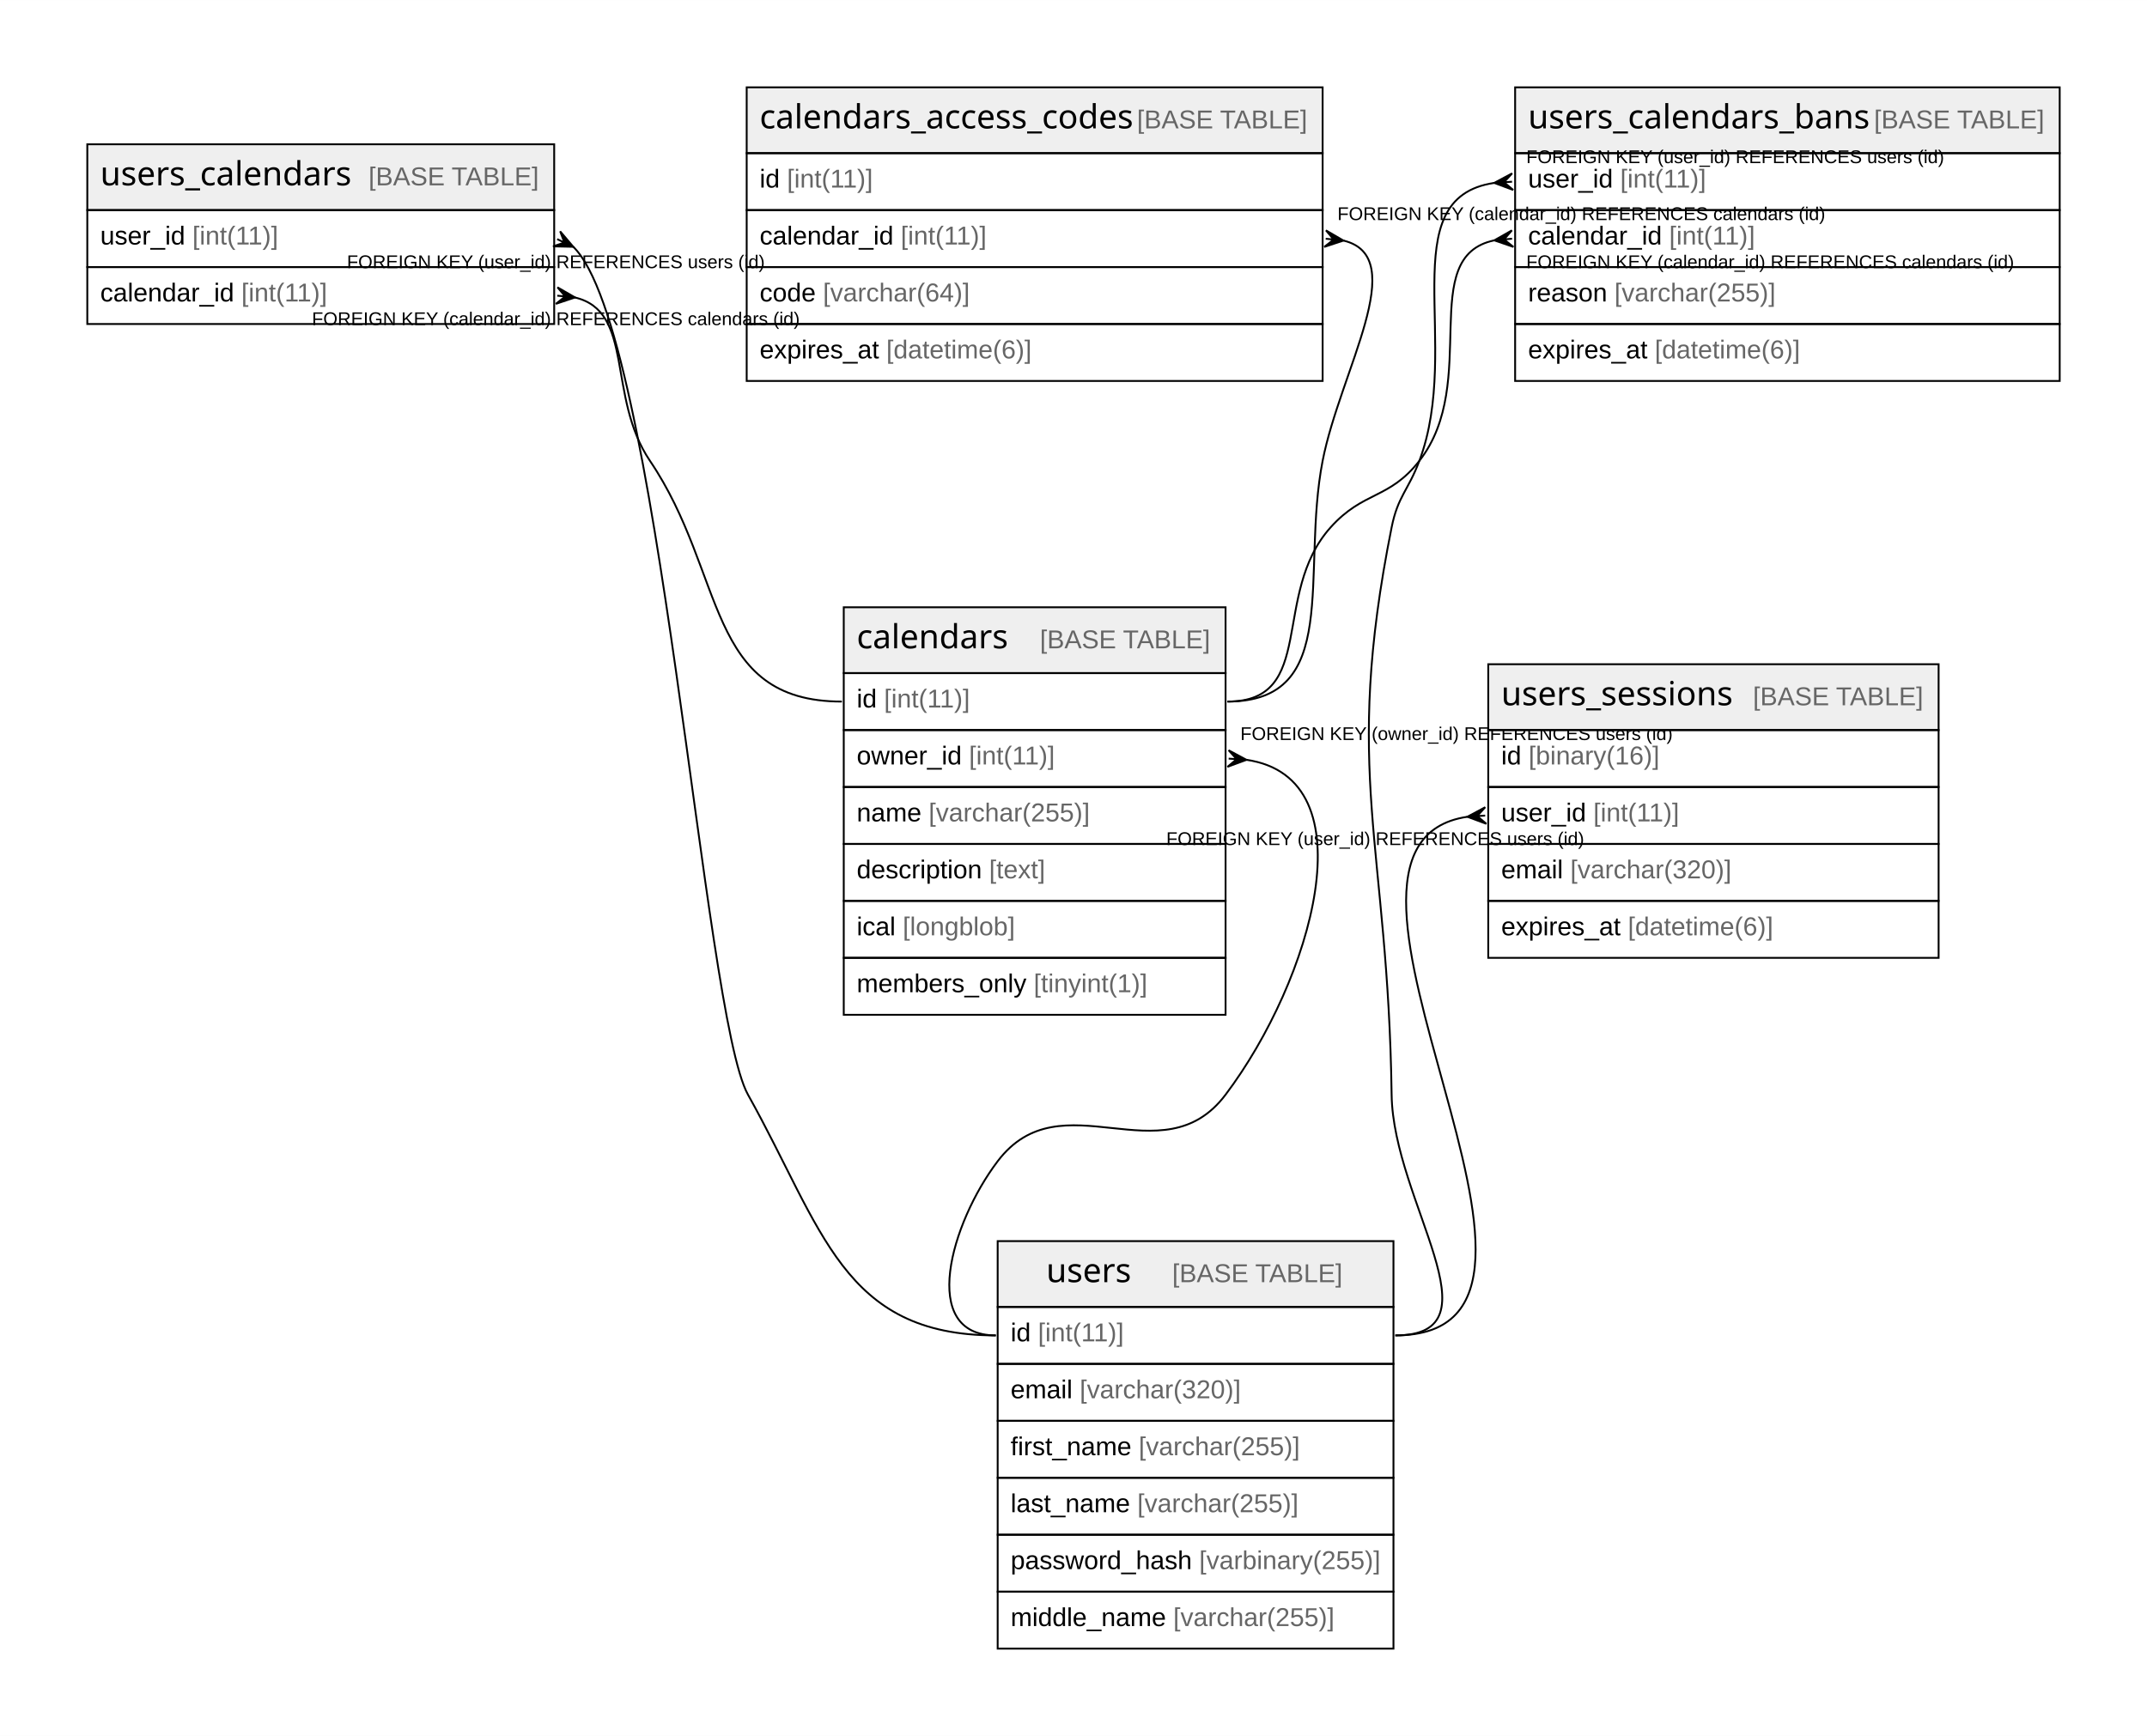
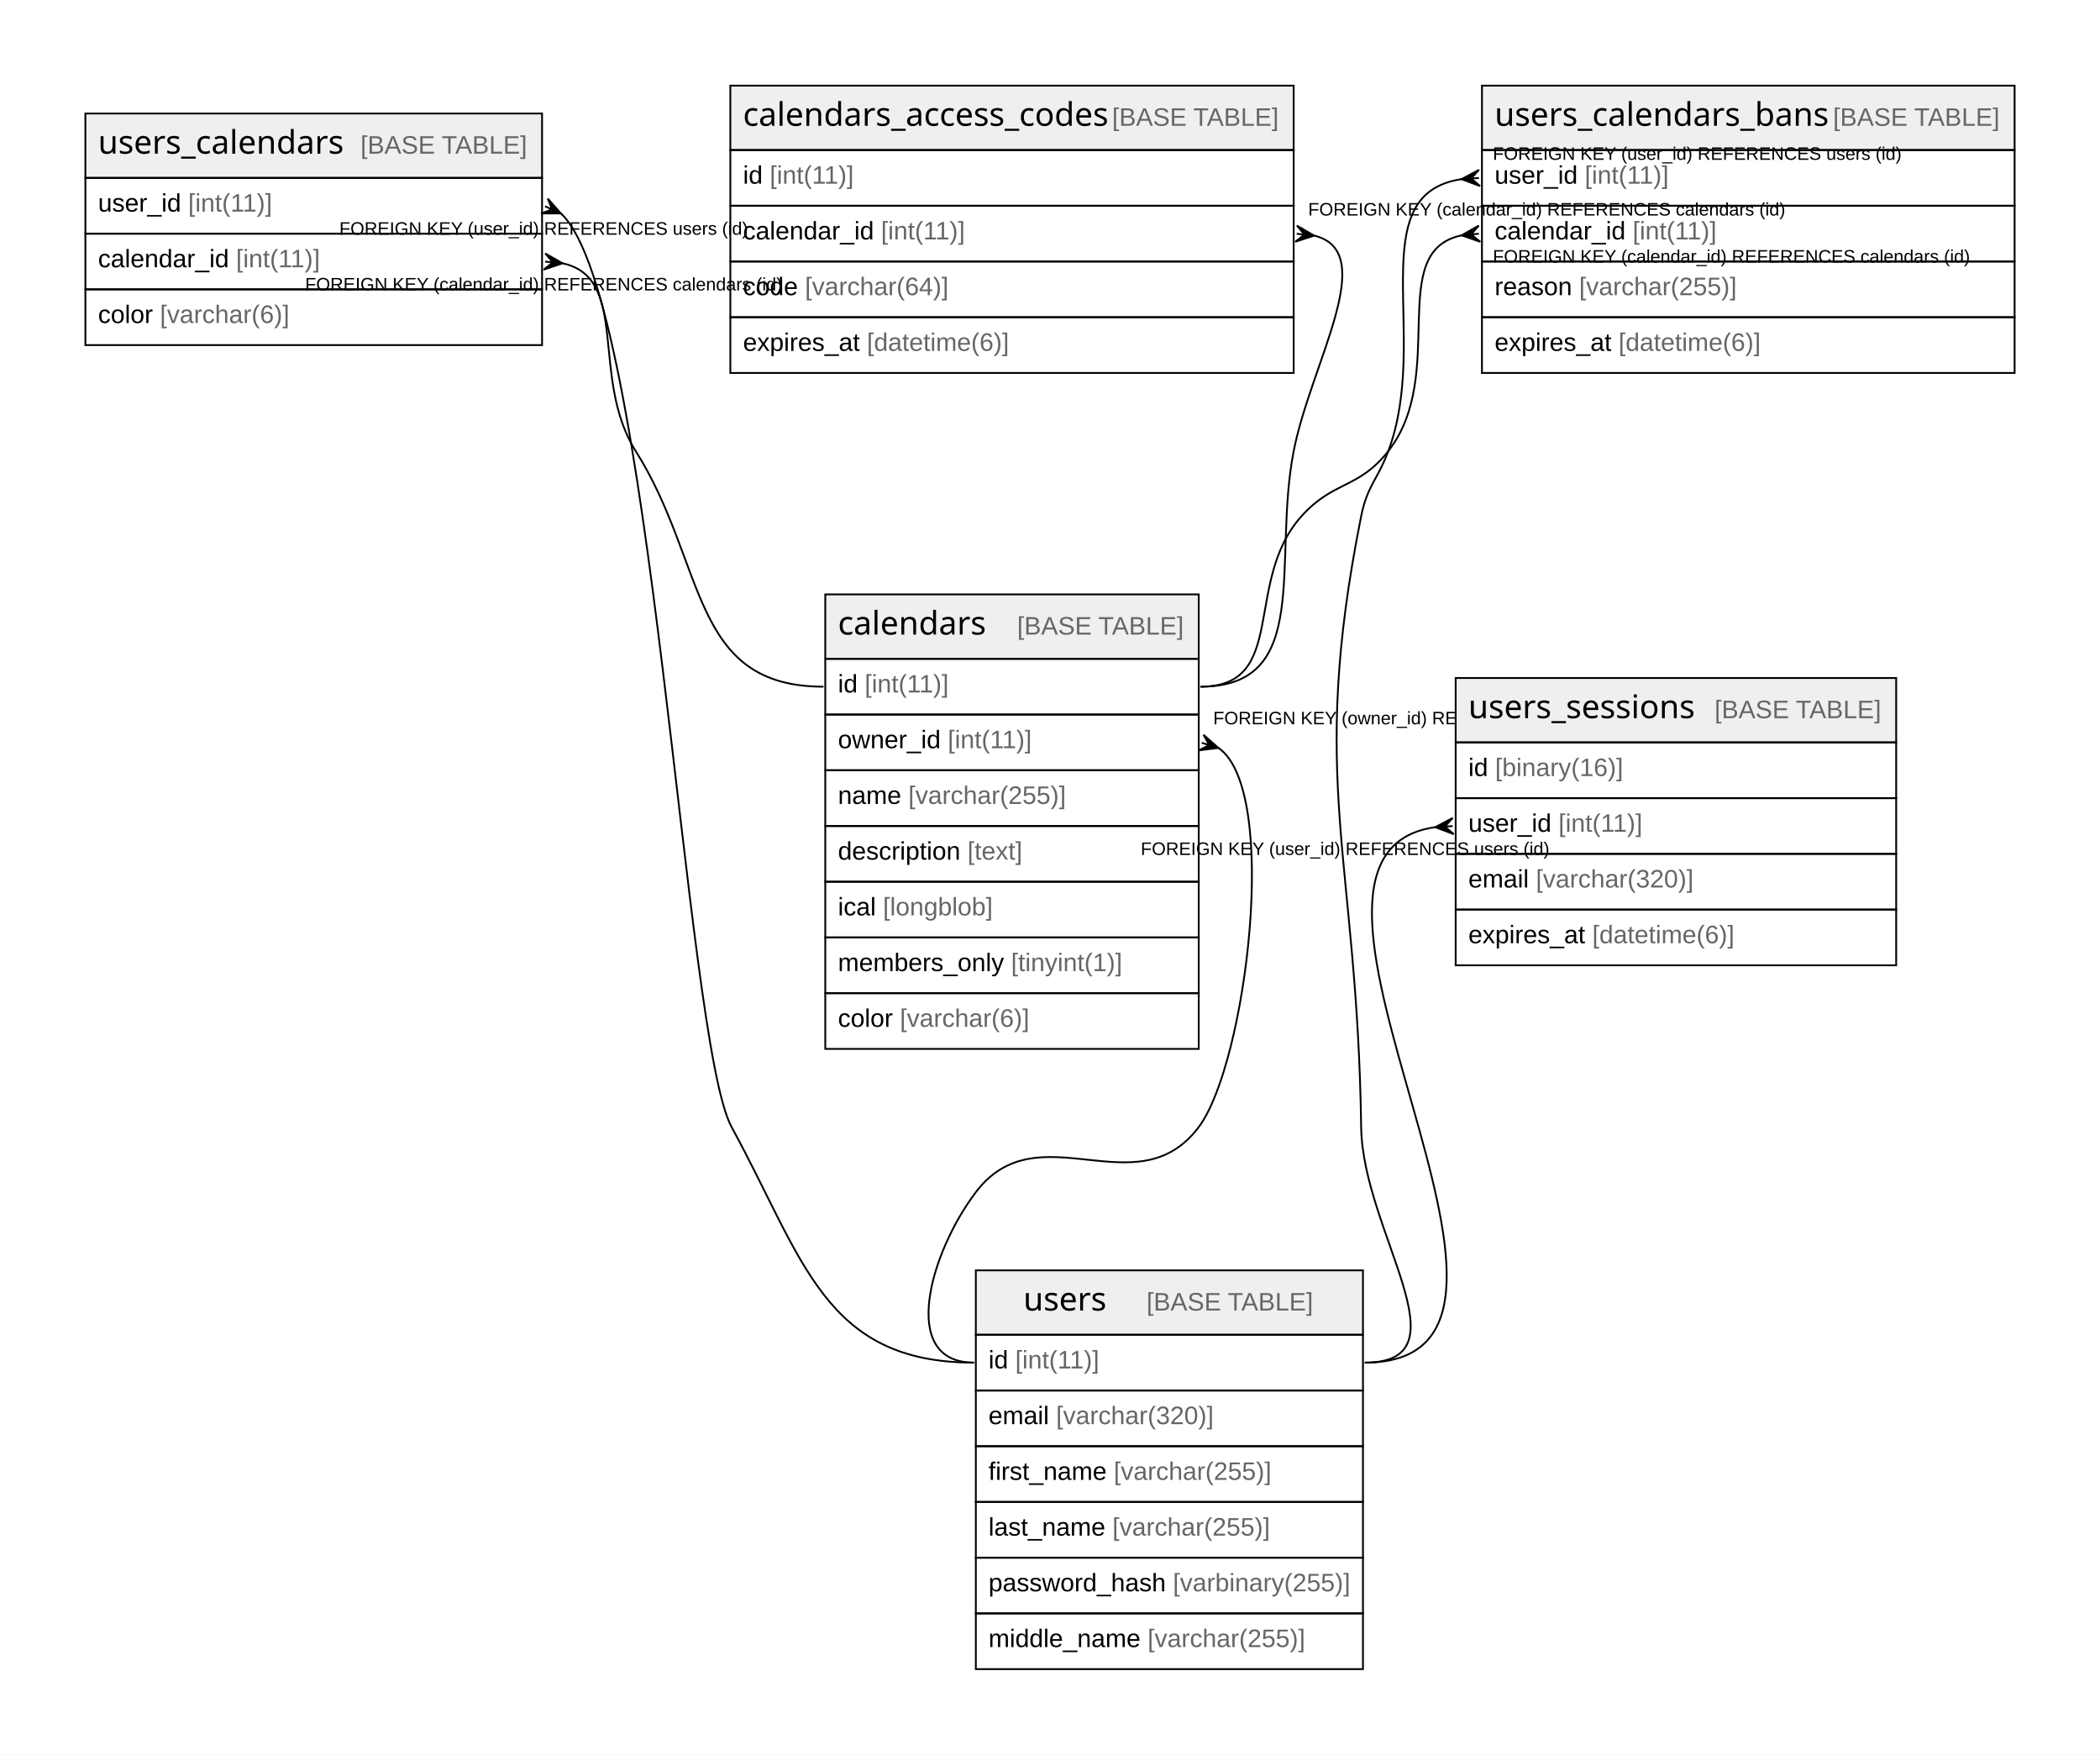
- <svg xmlns="http://www.w3.org/2000/svg" width="1161pt" height="939pt" viewBox="0.00 0.00 1160.84 938.80">
-   <g id="graph0" class="graph" transform="scale(1 1) rotate(0) translate(4 934.8)">
-     <polygon fill="white" stroke="none" points="-4,4 -4,-934.8 1156.84,-934.8 1156.84,4 -4,4" />
+ <svg xmlns="http://www.w3.org/2000/svg" width="1161pt" height="970pt" viewBox="0.00 0.00 1160.84 969.60">
+   <g id="graph0" class="graph" transform="scale(1 1) rotate(0) translate(4 965.6)">
+     <polygon fill="white" stroke="none" points="-4,4 -4,-965.6 1156.84,-965.6 1156.84,4 -4,4" />
    <g id="node1" class="node">
-       <polygon fill="#efefef" stroke="none" points="43.2,-821.2 43.2,-856.8 295.64,-856.8 295.64,-821.2 43.2,-821.2" />
-       <polygon fill="none" stroke="black" points="43.2,-821.2 43.2,-856.8 295.64,-856.8 295.64,-821.2 43.2,-821.2" />
-       <text text-anchor="start" x="50.2" y="-834.6" font-family="Arial Bold" font-size="18.00">users_calendars</text>
-       <text text-anchor="start" x="164.15" y="-834.6" font-family="Arial" font-size="14.00">    </text>
-       <text text-anchor="start" x="195.27" y="-834.6" font-family="Arial" font-size="14.00" fill="#666666">[BASE TABLE]</text>
-       <polygon fill="none" stroke="black" points="43.2,-790.4 43.2,-821.2 295.64,-821.2 295.64,-790.4 43.2,-790.4" />
-       <text text-anchor="start" x="50.2" y="-802.6" font-family="Arial" font-size="14.00">user_id </text>
-       <text text-anchor="start" x="100.01" y="-802.6" font-family="Arial" font-size="14.00" fill="#666666">[int(11)]</text>
-       <polygon fill="none" stroke="black" points="43.2,-759.6 43.2,-790.4 295.64,-790.4 295.64,-759.6 43.2,-759.6" />
-       <text text-anchor="start" x="50.2" y="-771.8" font-family="Arial" font-size="14.00">calendar_id </text>
-       <text text-anchor="start" x="126.48" y="-771.8" font-family="Arial" font-size="14.00" fill="#666666">[int(11)]</text>
+       <polygon fill="#efefef" stroke="none" points="43.2,-867.4 43.2,-903 295.64,-903 295.64,-867.4 43.2,-867.4" />
+       <polygon fill="none" stroke="black" points="43.2,-867.4 43.2,-903 295.64,-903 295.64,-867.4 43.2,-867.4" />
+       <text text-anchor="start" x="50.2" y="-880.8" font-family="Arial Bold" font-size="18.00">users_calendars</text>
+       <text text-anchor="start" x="164.15" y="-880.8" font-family="Arial" font-size="14.00">    </text>
+       <text text-anchor="start" x="195.27" y="-880.8" font-family="Arial" font-size="14.00" fill="#666666">[BASE TABLE]</text>
+       <polygon fill="none" stroke="black" points="43.2,-836.6 43.2,-867.4 295.64,-867.4 295.64,-836.6 43.2,-836.6" />
+       <text text-anchor="start" x="50.2" y="-848.8" font-family="Arial" font-size="14.00">user_id </text>
+       <text text-anchor="start" x="100.01" y="-848.8" font-family="Arial" font-size="14.00" fill="#666666">[int(11)]</text>
+       <polygon fill="none" stroke="black" points="43.2,-805.8 43.2,-836.6 295.64,-836.6 295.64,-805.8 43.2,-805.8" />
+       <text text-anchor="start" x="50.2" y="-818" font-family="Arial" font-size="14.00">calendar_id </text>
+       <text text-anchor="start" x="126.48" y="-818" font-family="Arial" font-size="14.00" fill="#666666">[int(11)]</text>
+       <polygon fill="none" stroke="black" points="43.2,-775 43.2,-805.8 295.64,-805.8 295.64,-775 43.2,-775" />
+       <text text-anchor="start" x="50.2" y="-787.2" font-family="Arial" font-size="14.00">color </text>
+       <text text-anchor="start" x="84.43" y="-787.2" font-family="Arial" font-size="14.00" fill="#666666">[varchar(6)]</text>
    </g>
    <g id="node3" class="node">
      <polygon fill="#efefef" stroke="none" points="535.42,-228 535.42,-263.6 749.42,-263.6 749.42,-228 535.42,-228" />
      <polygon fill="none" stroke="black" points="535.42,-228 535.42,-263.6 749.42,-263.6 749.42,-228 535.42,-228" />
      <text text-anchor="start" x="561.68" y="-241.4" font-family="Arial Bold" font-size="18.00">users</text>
      <text text-anchor="start" x="598.67" y="-241.4" font-family="Arial" font-size="14.00">    </text>
      <text text-anchor="start" x="629.79" y="-241.4" font-family="Arial" font-size="14.00" fill="#666666">[BASE TABLE]</text>
      <polygon fill="none" stroke="black" points="535.42,-197.2 535.42,-228 749.42,-228 749.42,-197.2 535.42,-197.2" />
      <text text-anchor="start" x="542.42" y="-209.4" font-family="Arial" font-size="14.00">id </text>
      <text text-anchor="start" x="557.21" y="-209.4" font-family="Arial" font-size="14.00" fill="#666666">[int(11)]</text>
      <polygon fill="none" stroke="black" points="535.42,-166.4 535.42,-197.2 749.42,-197.2 749.42,-166.4 535.42,-166.4" />
      <text text-anchor="start" x="542.42" y="-178.6" font-family="Arial" font-size="14.00">email </text>
      <text text-anchor="start" x="579.77" y="-178.6" font-family="Arial" font-size="14.00" fill="#666666">[varchar(320)]</text>
      <polygon fill="none" stroke="black" points="535.42,-135.6 535.42,-166.4 749.42,-166.4 749.42,-135.6 535.42,-135.6" />
      <text text-anchor="start" x="542.42" y="-147.8" font-family="Arial" font-size="14.00">first_name </text>
      <text text-anchor="start" x="611.67" y="-147.8" font-family="Arial" font-size="14.00" fill="#666666">[varchar(255)]</text>
      <polygon fill="none" stroke="black" points="535.42,-104.8 535.42,-135.6 749.42,-135.6 749.42,-104.8 535.42,-104.8" />
      <text text-anchor="start" x="542.42" y="-117" font-family="Arial" font-size="14.00">last_name </text>
      <text text-anchor="start" x="610.91" y="-117" font-family="Arial" font-size="14.00" fill="#666666">[varchar(255)]</text>
      <polygon fill="none" stroke="black" points="535.42,-74 535.42,-104.8 749.42,-104.8 749.42,-74 535.42,-74" />
      <text text-anchor="start" x="542.42" y="-86.2" font-family="Arial" font-size="14.00">password_hash </text>
      <text text-anchor="start" x="644.37" y="-86.2" font-family="Arial" font-size="14.00" fill="#666666">[varbinary(255)]</text>
      <polygon fill="none" stroke="black" points="535.42,-43.2 535.42,-74 749.42,-74 749.42,-43.2 535.42,-43.2" />
      <text text-anchor="start" x="542.42" y="-55.4" font-family="Arial" font-size="14.00">middle_name </text>
      <text text-anchor="start" x="630.36" y="-55.4" font-family="Arial" font-size="14.00" fill="#666666">[varchar(255)]</text>
    </g>
    <g id="edge2" class="edge">
-       <path fill="none" stroke="black" d="M305.92,-801.39C352.43,-756.66 376.23,-386.02 400.42,-342.8 440.97,-270.33 451.38,-212.6 534.42,-212.6" />
-       <polygon fill="black" stroke="black" points="305.97,-801.36 295.01,-801.59 301.16,-803.65 297.24,-805.51 297.24,-805.51 297.24,-805.51 301.16,-803.65 298.87,-809.72 305.97,-801.36" />
-       <text text-anchor="start" x="183.56" y="-789.8" font-family="Arial" font-size="10.00">FOREIGN KEY (user_id) REFERENCES users (id)</text>
+       <path fill="none" stroke="black" d="M306.08,-847.74C356.49,-801.36 374.28,-390.59 400.42,-342.8 440.26,-269.94 451.38,-212.6 534.42,-212.6" />
+       <polygon fill="black" stroke="black" points="306.06,-847.75 295.1,-847.76 301.2,-849.95 297.25,-851.73 297.25,-851.73 297.25,-851.73 301.2,-849.95 298.79,-855.97 306.06,-847.75" />
+       <text text-anchor="start" x="183.56" y="-836" font-family="Arial" font-size="10.00">FOREIGN KEY (user_id) REFERENCES users (id)</text>
    </g>
    <g id="node5" class="node">
-       <polygon fill="#efefef" stroke="none" points="452.2,-570.8 452.2,-606.4 658.64,-606.4 658.64,-570.8 452.2,-570.8" />
-       <polygon fill="none" stroke="black" points="452.2,-570.8 452.2,-606.4 658.64,-606.4 658.64,-570.8 452.2,-570.8" />
-       <text text-anchor="start" x="459.2" y="-584.2" font-family="Arial Bold" font-size="18.00">calendars</text>
-       <text text-anchor="start" x="527.15" y="-584.2" font-family="Arial" font-size="14.00">    </text>
-       <text text-anchor="start" x="558.27" y="-584.2" font-family="Arial" font-size="14.00" fill="#666666">[BASE TABLE]</text>
+       <polygon fill="#efefef" stroke="none" points="452.2,-601.6 452.2,-637.2 658.64,-637.2 658.64,-601.6 452.2,-601.6" />
+       <polygon fill="none" stroke="black" points="452.2,-601.6 452.2,-637.2 658.64,-637.2 658.64,-601.6 452.2,-601.6" />
+       <text text-anchor="start" x="459.2" y="-615" font-family="Arial Bold" font-size="18.00">calendars</text>
+       <text text-anchor="start" x="527.15" y="-615" font-family="Arial" font-size="14.00">    </text>
+       <text text-anchor="start" x="558.27" y="-615" font-family="Arial" font-size="14.00" fill="#666666">[BASE TABLE]</text>
+       <polygon fill="none" stroke="black" points="452.2,-570.8 452.2,-601.6 658.64,-601.6 658.64,-570.8 452.2,-570.8" />
+       <text text-anchor="start" x="459.2" y="-583" font-family="Arial" font-size="14.00">id </text>
+       <text text-anchor="start" x="473.98" y="-583" font-family="Arial" font-size="14.00" fill="#666666">[int(11)]</text>
      <polygon fill="none" stroke="black" points="452.2,-540 452.2,-570.8 658.64,-570.8 658.64,-540 452.2,-540" />
-       <text text-anchor="start" x="459.2" y="-552.2" font-family="Arial" font-size="14.00">id </text>
-       <text text-anchor="start" x="473.98" y="-552.2" font-family="Arial" font-size="14.00" fill="#666666">[int(11)]</text>
+       <text text-anchor="start" x="459.2" y="-552.2" font-family="Arial" font-size="14.00">owner_id </text>
+       <text text-anchor="start" x="519.9" y="-552.2" font-family="Arial" font-size="14.00" fill="#666666">[int(11)]</text>
      <polygon fill="none" stroke="black" points="452.2,-509.2 452.2,-540 658.64,-540 658.64,-509.2 452.2,-509.2" />
-       <text text-anchor="start" x="459.2" y="-521.4" font-family="Arial" font-size="14.00">owner_id </text>
-       <text text-anchor="start" x="519.9" y="-521.4" font-family="Arial" font-size="14.00" fill="#666666">[int(11)]</text>
+       <text text-anchor="start" x="459.2" y="-521.4" font-family="Arial" font-size="14.00">name </text>
+       <text text-anchor="start" x="498.11" y="-521.4" font-family="Arial" font-size="14.00" fill="#666666">[varchar(255)]</text>
      <polygon fill="none" stroke="black" points="452.2,-478.4 452.2,-509.2 658.64,-509.2 658.64,-478.4 452.2,-478.4" />
-       <text text-anchor="start" x="459.2" y="-490.6" font-family="Arial" font-size="14.00">name </text>
-       <text text-anchor="start" x="498.11" y="-490.6" font-family="Arial" font-size="14.00" fill="#666666">[varchar(255)]</text>
+       <text text-anchor="start" x="459.2" y="-490.6" font-family="Arial" font-size="14.00">description </text>
+       <text text-anchor="start" x="530.79" y="-490.6" font-family="Arial" font-size="14.00" fill="#666666">[text]</text>
      <polygon fill="none" stroke="black" points="452.2,-447.6 452.2,-478.4 658.64,-478.4 658.64,-447.6 452.2,-447.6" />
-       <text text-anchor="start" x="459.2" y="-459.8" font-family="Arial" font-size="14.00">description </text>
-       <text text-anchor="start" x="530.79" y="-459.8" font-family="Arial" font-size="14.00" fill="#666666">[text]</text>
+       <text text-anchor="start" x="459.2" y="-459.8" font-family="Arial" font-size="14.00">ical </text>
+       <text text-anchor="start" x="484.09" y="-459.8" font-family="Arial" font-size="14.00" fill="#666666">[longblob]</text>
      <polygon fill="none" stroke="black" points="452.2,-416.8 452.2,-447.6 658.64,-447.6 658.64,-416.8 452.2,-416.8" />
-       <text text-anchor="start" x="459.2" y="-429" font-family="Arial" font-size="14.00">ical </text>
-       <text text-anchor="start" x="484.09" y="-429" font-family="Arial" font-size="14.00" fill="#666666">[longblob]</text>
+       <text text-anchor="start" x="459.2" y="-429" font-family="Arial" font-size="14.00">members_only </text>
+       <text text-anchor="start" x="554.9" y="-429" font-family="Arial" font-size="14.00" fill="#666666">[tinyint(1)]</text>
      <polygon fill="none" stroke="black" points="452.2,-386 452.2,-416.8 658.64,-416.8 658.64,-386 452.2,-386" />
-       <text text-anchor="start" x="459.2" y="-398.2" font-family="Arial" font-size="14.00">members_only </text>
-       <text text-anchor="start" x="554.9" y="-398.2" font-family="Arial" font-size="14.00" fill="#666666">[tinyint(1)]</text>
+       <text text-anchor="start" x="459.2" y="-398.2" font-family="Arial" font-size="14.00">color </text>
+       <text text-anchor="start" x="493.43" y="-398.2" font-family="Arial" font-size="14.00" fill="#666666">[varchar(6)]</text>
    </g>
    <g id="edge1" class="edge">
-       <path fill="none" stroke="black" d="M306.61,-774C339.28,-766.63 323.92,-720.34 347.42,-685.6 388.88,-624.31 377.2,-555.4 451.2,-555.4" />
-       <polygon fill="black" stroke="black" points="306.92,-773.96 296.52,-770.49 301.61,-774.5 297.31,-774.93 297.31,-774.93 297.31,-774.93 301.61,-774.5 297.42,-779.44 306.92,-773.96" />
-       <text text-anchor="start" x="164.65" y="-759" font-family="Arial" font-size="10.00">FOREIGN KEY (calendar_id) REFERENCES calendars (id)</text>
+       <path fill="none" stroke="black" d="M306.89,-820.22C344.47,-812.24 321.88,-756.94 347.42,-716.4 386.86,-653.79 377.2,-586.2 451.2,-586.2" />
+       <polygon fill="black" stroke="black" points="306.93,-820.22 296.55,-816.69 301.62,-820.73 297.31,-821.14 297.31,-821.14 297.31,-821.14 301.62,-820.73 297.4,-825.65 306.93,-820.22" />
+       <text text-anchor="start" x="164.65" y="-805.2" font-family="Arial" font-size="10.00">FOREIGN KEY (calendar_id) REFERENCES calendars (id)</text>
    </g>
    <g id="node2" class="node">
-       <polygon fill="#efefef" stroke="none" points="399.72,-852 399.72,-887.6 711.12,-887.6 711.12,-852 399.72,-852" />
-       <polygon fill="none" stroke="black" points="399.72,-852 399.72,-887.6 711.12,-887.6 711.12,-852 399.72,-852" />
-       <text text-anchor="start" x="406.72" y="-865.4" font-family="Arial Bold" font-size="18.00">calendars_access_codes</text>
-       <text text-anchor="start" x="579.63" y="-865.4" font-family="Arial" font-size="14.00">    </text>
-       <text text-anchor="start" x="610.75" y="-865.4" font-family="Arial" font-size="14.00" fill="#666666">[BASE TABLE]</text>
+       <polygon fill="#efefef" stroke="none" points="399.72,-882.8 399.72,-918.4 711.12,-918.4 711.12,-882.8 399.72,-882.8" />
+       <polygon fill="none" stroke="black" points="399.72,-882.8 399.72,-918.4 711.12,-918.4 711.12,-882.8 399.72,-882.8" />
+       <text text-anchor="start" x="406.72" y="-896.2" font-family="Arial Bold" font-size="18.00">calendars_access_codes</text>
+       <text text-anchor="start" x="579.63" y="-896.2" font-family="Arial" font-size="14.00">    </text>
+       <text text-anchor="start" x="610.75" y="-896.2" font-family="Arial" font-size="14.00" fill="#666666">[BASE TABLE]</text>
+       <polygon fill="none" stroke="black" points="399.72,-852 399.72,-882.8 711.12,-882.8 711.12,-852 399.72,-852" />
+       <text text-anchor="start" x="406.72" y="-864.2" font-family="Arial" font-size="14.00">id </text>
+       <text text-anchor="start" x="421.51" y="-864.2" font-family="Arial" font-size="14.00" fill="#666666">[int(11)]</text>
      <polygon fill="none" stroke="black" points="399.72,-821.2 399.72,-852 711.12,-852 711.12,-821.2 399.72,-821.2" />
-       <text text-anchor="start" x="406.72" y="-833.4" font-family="Arial" font-size="14.00">id </text>
-       <text text-anchor="start" x="421.51" y="-833.4" font-family="Arial" font-size="14.00" fill="#666666">[int(11)]</text>
+       <text text-anchor="start" x="406.72" y="-833.4" font-family="Arial" font-size="14.00">calendar_id </text>
+       <text text-anchor="start" x="483" y="-833.4" font-family="Arial" font-size="14.00" fill="#666666">[int(11)]</text>
      <polygon fill="none" stroke="black" points="399.72,-790.4 399.72,-821.2 711.12,-821.2 711.12,-790.4 399.72,-790.4" />
-       <text text-anchor="start" x="406.72" y="-802.6" font-family="Arial" font-size="14.00">calendar_id </text>
-       <text text-anchor="start" x="483" y="-802.6" font-family="Arial" font-size="14.00" fill="#666666">[int(11)]</text>
+       <text text-anchor="start" x="406.72" y="-802.6" font-family="Arial" font-size="14.00">code </text>
+       <text text-anchor="start" x="440.97" y="-802.6" font-family="Arial" font-size="14.00" fill="#666666">[varchar(64)]</text>
      <polygon fill="none" stroke="black" points="399.72,-759.6 399.72,-790.4 711.12,-790.4 711.12,-759.6 399.72,-759.6" />
-       <text text-anchor="start" x="406.72" y="-771.8" font-family="Arial" font-size="14.00">code </text>
-       <text text-anchor="start" x="440.97" y="-771.8" font-family="Arial" font-size="14.00" fill="#666666">[varchar(64)]</text>
-       <polygon fill="none" stroke="black" points="399.72,-728.8 399.72,-759.6 711.12,-759.6 711.12,-728.8 399.72,-728.8" />
-       <text text-anchor="start" x="406.72" y="-741" font-family="Arial" font-size="14.00">expires_at </text>
-       <text text-anchor="start" x="475.2" y="-741" font-family="Arial" font-size="14.00" fill="#666666">[datetime(6)]</text>
+       <text text-anchor="start" x="406.72" y="-771.8" font-family="Arial" font-size="14.00">expires_at </text>
+       <text text-anchor="start" x="475.2" y="-771.8" font-family="Arial" font-size="14.00" fill="#666666">[datetime(6)]</text>
    </g>
    <g id="edge3" class="edge">
-       <path fill="none" stroke="black" d="M722.45,-804.71C759.17,-795.83 720.58,-734.15 711.12,-685.6 699.22,-624.52 721.87,-555.4 659.64,-555.4" />
-       <polygon fill="black" stroke="black" points="722.4,-804.72 711.98,-801.29 717.09,-805.28 712.78,-805.73 712.78,-805.73 712.78,-805.73 717.09,-805.28 712.92,-810.24 722.4,-804.72" />
-       <text text-anchor="start" x="719.12" y="-815.8" font-family="Arial" font-size="10.00">FOREIGN KEY (calendar_id) REFERENCES calendars (id)</text>
+       <path fill="none" stroke="black" d="M722.45,-835.51C759.17,-826.63 720.58,-764.95 711.12,-716.4 699.22,-655.32 721.87,-586.2 659.64,-586.2" />
+       <polygon fill="black" stroke="black" points="722.4,-835.52 711.98,-832.09 717.09,-836.08 712.78,-836.53 712.78,-836.53 712.78,-836.53 717.09,-836.08 712.92,-841.04 722.4,-835.52" />
+       <text text-anchor="start" x="719.12" y="-846.6" font-family="Arial" font-size="10.00">FOREIGN KEY (calendar_id) REFERENCES calendars (id)</text>
    </g>
    <g id="node4" class="node">
-       <polygon fill="#efefef" stroke="none" points="815.2,-852 815.2,-887.6 1109.64,-887.6 1109.64,-852 815.2,-852" />
-       <polygon fill="none" stroke="black" points="815.2,-852 815.2,-887.6 1109.64,-887.6 1109.64,-852 815.2,-852" />
-       <text text-anchor="start" x="822.2" y="-865.4" font-family="Arial Bold" font-size="18.00">users_calendars_bans</text>
-       <text text-anchor="start" x="978.15" y="-865.4" font-family="Arial" font-size="14.00">    </text>
-       <text text-anchor="start" x="1009.26" y="-865.4" font-family="Arial" font-size="14.00" fill="#666666">[BASE TABLE]</text>
+       <polygon fill="#efefef" stroke="none" points="815.2,-882.8 815.2,-918.4 1109.64,-918.4 1109.64,-882.8 815.2,-882.8" />
+       <polygon fill="none" stroke="black" points="815.2,-882.8 815.2,-918.4 1109.64,-918.4 1109.64,-882.8 815.2,-882.8" />
+       <text text-anchor="start" x="822.2" y="-896.2" font-family="Arial Bold" font-size="18.00">users_calendars_bans</text>
+       <text text-anchor="start" x="978.15" y="-896.2" font-family="Arial" font-size="14.00">    </text>
+       <text text-anchor="start" x="1009.26" y="-896.2" font-family="Arial" font-size="14.00" fill="#666666">[BASE TABLE]</text>
+       <polygon fill="none" stroke="black" points="815.2,-852 815.2,-882.8 1109.64,-882.8 1109.64,-852 815.2,-852" />
+       <text text-anchor="start" x="822.2" y="-864.2" font-family="Arial" font-size="14.00">user_id </text>
+       <text text-anchor="start" x="872.01" y="-864.2" font-family="Arial" font-size="14.00" fill="#666666">[int(11)]</text>
      <polygon fill="none" stroke="black" points="815.2,-821.2 815.2,-852 1109.64,-852 1109.64,-821.2 815.2,-821.2" />
-       <text text-anchor="start" x="822.2" y="-833.4" font-family="Arial" font-size="14.00">user_id </text>
-       <text text-anchor="start" x="872.01" y="-833.4" font-family="Arial" font-size="14.00" fill="#666666">[int(11)]</text>
+       <text text-anchor="start" x="822.2" y="-833.4" font-family="Arial" font-size="14.00">calendar_id </text>
+       <text text-anchor="start" x="898.48" y="-833.4" font-family="Arial" font-size="14.00" fill="#666666">[int(11)]</text>
      <polygon fill="none" stroke="black" points="815.2,-790.4 815.2,-821.2 1109.64,-821.2 1109.64,-790.4 815.2,-790.4" />
-       <text text-anchor="start" x="822.2" y="-802.6" font-family="Arial" font-size="14.00">calendar_id </text>
-       <text text-anchor="start" x="898.48" y="-802.6" font-family="Arial" font-size="14.00" fill="#666666">[int(11)]</text>
+       <text text-anchor="start" x="822.2" y="-802.6" font-family="Arial" font-size="14.00">reason </text>
+       <text text-anchor="start" x="868.9" y="-802.6" font-family="Arial" font-size="14.00" fill="#666666">[varchar(255)]</text>
      <polygon fill="none" stroke="black" points="815.2,-759.6 815.2,-790.4 1109.64,-790.4 1109.64,-759.6 815.2,-759.6" />
-       <text text-anchor="start" x="822.2" y="-771.8" font-family="Arial" font-size="14.00">reason </text>
-       <text text-anchor="start" x="868.9" y="-771.8" font-family="Arial" font-size="14.00" fill="#666666">[varchar(255)]</text>
-       <polygon fill="none" stroke="black" points="815.2,-728.8 815.2,-759.6 1109.64,-759.6 1109.64,-728.8 815.2,-728.8" />
-       <text text-anchor="start" x="822.2" y="-741" font-family="Arial" font-size="14.00">expires_at </text>
-       <text text-anchor="start" x="890.69" y="-741" font-family="Arial" font-size="14.00" fill="#666666">[datetime(6)]</text>
+       <text text-anchor="start" x="822.2" y="-771.8" font-family="Arial" font-size="14.00">expires_at </text>
+       <text text-anchor="start" x="890.69" y="-771.8" font-family="Arial" font-size="14.00" fill="#666666">[datetime(6)]</text>
    </g>
    <g id="edge5" class="edge">
-       <path fill="none" stroke="black" d="M803.94,-835.91C747.94,-827.72 787.02,-748.38 763.42,-685.6 757.32,-669.38 751.82,-666.6 748.42,-649.6 721.68,-515.89 746.53,-479.14 748.42,-342.8 749.22,-284.93 808.29,-212.6 750.42,-212.6" />
-       <polygon fill="black" stroke="black" points="803.89,-835.9 813.57,-841.07 809.21,-836.26 813.54,-836.56 813.54,-836.56 813.54,-836.56 809.21,-836.26 814.17,-832.09 803.89,-835.9" />
-       <text text-anchor="start" x="821.2" y="-846.6" font-family="Arial" font-size="10.00">FOREIGN KEY (user_id) REFERENCES users (id)</text>
+       <path fill="none" stroke="black" d="M803.94,-866.71C747.94,-858.52 787.02,-779.18 763.42,-716.4 757.32,-700.18 751.82,-697.4 748.42,-680.4 718.99,-533.27 746.34,-492.83 748.42,-342.8 749.22,-284.93 808.29,-212.6 750.42,-212.6" />
+       <polygon fill="black" stroke="black" points="803.89,-866.7 813.57,-871.87 809.21,-867.06 813.54,-867.36 813.54,-867.36 813.54,-867.36 809.21,-867.06 814.17,-862.89 803.89,-866.7" />
+       <text text-anchor="start" x="821.2" y="-877.4" font-family="Arial" font-size="10.00">FOREIGN KEY (user_id) REFERENCES users (id)</text>
    </g>
    <g id="edge4" class="edge">
-       <path fill="none" stroke="black" d="M803.93,-804.84C761.56,-796.03 796.77,-728.26 763.42,-685.6 747,-664.59 733.22,-669.45 715.42,-649.6 682.94,-613.37 708.3,-555.4 659.64,-555.4" />
-       <polygon fill="black" stroke="black" points="803.91,-804.84 813.45,-810.25 809.22,-805.34 813.54,-805.74 813.54,-805.74 813.54,-805.74 809.22,-805.34 814.29,-801.29 803.91,-804.84" />
-       <text text-anchor="start" x="821.2" y="-789.8" font-family="Arial" font-size="10.00">FOREIGN KEY (calendar_id) REFERENCES calendars (id)</text>
+       <path fill="none" stroke="black" d="M803.93,-835.64C761.56,-826.83 796.77,-759.06 763.42,-716.4 747,-695.39 733.22,-700.25 715.42,-680.4 682.94,-644.17 708.3,-586.2 659.64,-586.2" />
+       <polygon fill="black" stroke="black" points="803.91,-835.64 813.45,-841.05 809.22,-836.14 813.54,-836.54 813.54,-836.54 813.54,-836.54 809.22,-836.14 814.29,-832.09 803.91,-835.64" />
+       <text text-anchor="start" x="821.2" y="-820.6" font-family="Arial" font-size="10.00">FOREIGN KEY (calendar_id) REFERENCES calendars (id)</text>
    </g>
    <g id="edge6" class="edge">
-       <path fill="none" stroke="black" d="M669.85,-523.91C737.43,-514.17 705.1,-404.42 658.64,-342.8 624.3,-297.24 569.89,-352.27 535.42,-306.8 510.13,-273.43 492.55,-212.6 534.42,-212.6" />
-       <polygon fill="black" stroke="black" points="669.95,-523.9 659.67,-520.09 664.63,-524.26 660.31,-524.55 660.31,-524.55 660.31,-524.55 664.63,-524.26 660.28,-529.07 669.95,-523.9" />
-       <text text-anchor="start" x="666.64" y="-534.6" font-family="Arial" font-size="10.00">FOREIGN KEY (owner_id) REFERENCES users (id)</text>
+       <path fill="none" stroke="black" d="M669.52,-552.35C703.74,-528.91 684.85,-377.59 658.64,-342.8 624.31,-297.23 569.89,-352.27 535.42,-306.8 510.13,-273.43 492.55,-212.6 534.42,-212.6" />
+       <polygon fill="black" stroke="black" points="669.52,-552.35 658.63,-551 664.42,-553.92 660.28,-555.2 660.28,-555.2 660.28,-555.2 664.42,-553.92 661.29,-559.6 669.52,-552.35" />
+       <text text-anchor="start" x="666.64" y="-565.4" font-family="Arial" font-size="10.00">FOREIGN KEY (owner_id) REFERENCES users (id)</text>
    </g>
    <g id="node6" class="node">
-       <polygon fill="#efefef" stroke="none" points="800.67,-540 800.67,-575.6 1044.17,-575.6 1044.17,-540 800.67,-540" />
-       <polygon fill="none" stroke="black" points="800.67,-540 800.67,-575.6 1044.17,-575.6 1044.17,-540 800.67,-540" />
-       <text text-anchor="start" x="807.67" y="-553.4" font-family="Arial Bold" font-size="18.00">users_sessions</text>
-       <text text-anchor="start" x="912.68" y="-553.4" font-family="Arial" font-size="14.00">    </text>
-       <text text-anchor="start" x="943.79" y="-553.4" font-family="Arial" font-size="14.00" fill="#666666">[BASE TABLE]</text>
-       <polygon fill="none" stroke="black" points="800.67,-509.2 800.67,-540 1044.17,-540 1044.17,-509.2 800.67,-509.2" />
-       <text text-anchor="start" x="807.67" y="-521.4" font-family="Arial" font-size="14.00">id </text>
-       <text text-anchor="start" x="822.46" y="-521.4" font-family="Arial" font-size="14.00" fill="#666666">[binary(16)]</text>
-       <polygon fill="none" stroke="black" points="800.67,-478.4 800.67,-509.2 1044.17,-509.2 1044.17,-478.4 800.67,-478.4" />
-       <text text-anchor="start" x="807.67" y="-490.6" font-family="Arial" font-size="14.00">user_id </text>
-       <text text-anchor="start" x="857.48" y="-490.6" font-family="Arial" font-size="14.00" fill="#666666">[int(11)]</text>
-       <polygon fill="none" stroke="black" points="800.67,-447.6 800.67,-478.4 1044.17,-478.4 1044.17,-447.6 800.67,-447.6" />
-       <text text-anchor="start" x="807.67" y="-459.8" font-family="Arial" font-size="14.00">email </text>
-       <text text-anchor="start" x="845.02" y="-459.8" font-family="Arial" font-size="14.00" fill="#666666">[varchar(320)]</text>
-       <polygon fill="none" stroke="black" points="800.67,-416.8 800.67,-447.6 1044.17,-447.6 1044.17,-416.8 800.67,-416.8" />
-       <text text-anchor="start" x="807.67" y="-429" font-family="Arial" font-size="14.00">expires_at </text>
-       <text text-anchor="start" x="876.16" y="-429" font-family="Arial" font-size="14.00" fill="#666666">[datetime(6)]</text>
+       <polygon fill="#efefef" stroke="none" points="800.67,-555.4 800.67,-591 1044.17,-591 1044.17,-555.4 800.67,-555.4" />
+       <polygon fill="none" stroke="black" points="800.67,-555.4 800.67,-591 1044.17,-591 1044.17,-555.4 800.67,-555.4" />
+       <text text-anchor="start" x="807.67" y="-568.8" font-family="Arial Bold" font-size="18.00">users_sessions</text>
+       <text text-anchor="start" x="912.68" y="-568.8" font-family="Arial" font-size="14.00">    </text>
+       <text text-anchor="start" x="943.79" y="-568.8" font-family="Arial" font-size="14.00" fill="#666666">[BASE TABLE]</text>
+       <polygon fill="none" stroke="black" points="800.67,-524.6 800.67,-555.4 1044.17,-555.4 1044.17,-524.6 800.67,-524.6" />
+       <text text-anchor="start" x="807.67" y="-536.8" font-family="Arial" font-size="14.00">id </text>
+       <text text-anchor="start" x="822.46" y="-536.8" font-family="Arial" font-size="14.00" fill="#666666">[binary(16)]</text>
+       <polygon fill="none" stroke="black" points="800.67,-493.8 800.67,-524.6 1044.17,-524.6 1044.17,-493.8 800.67,-493.8" />
+       <text text-anchor="start" x="807.67" y="-506" font-family="Arial" font-size="14.00">user_id </text>
+       <text text-anchor="start" x="857.48" y="-506" font-family="Arial" font-size="14.00" fill="#666666">[int(11)]</text>
+       <polygon fill="none" stroke="black" points="800.67,-463 800.67,-493.8 1044.17,-493.8 1044.17,-463 800.67,-463" />
+       <text text-anchor="start" x="807.67" y="-475.2" font-family="Arial" font-size="14.00">email </text>
+       <text text-anchor="start" x="845.02" y="-475.2" font-family="Arial" font-size="14.00" fill="#666666">[varchar(320)]</text>
+       <polygon fill="none" stroke="black" points="800.67,-432.2 800.67,-463 1044.17,-463 1044.17,-432.2 800.67,-432.2" />
+       <text text-anchor="start" x="807.67" y="-444.4" font-family="Arial" font-size="14.00">expires_at </text>
+       <text text-anchor="start" x="876.16" y="-444.4" font-family="Arial" font-size="14.00" fill="#666666">[datetime(6)]</text>
    </g>
    <g id="edge7" class="edge">
-       <path fill="none" stroke="black" d="M789.36,-493.09C684.49,-477.56 873.58,-212.6 750.42,-212.6" />
-       <polygon fill="black" stroke="black" points="789.36,-493.09 799.03,-498.27 794.69,-493.46 799.01,-493.75 799.01,-493.75 799.01,-493.75 794.69,-493.46 799.65,-489.29 789.36,-493.09" />
-       <text text-anchor="start" x="626.56" y="-477.8" font-family="Arial" font-size="10.00">FOREIGN KEY (user_id) REFERENCES users (id)</text>
+       <path fill="none" stroke="black" d="M789.49,-508.55C677.7,-493.2 880.39,-212.6 750.42,-212.6" />
+       <polygon fill="black" stroke="black" points="789.36,-508.54 799.05,-513.67 794.68,-508.88 799.01,-509.16 799.01,-509.16 799.01,-509.16 794.68,-508.88 799.63,-504.69 789.36,-508.54" />
+       <text text-anchor="start" x="626.56" y="-493.2" font-family="Arial" font-size="10.00">FOREIGN KEY (user_id) REFERENCES users (id)</text>
    </g>
  </g>
</svg>
